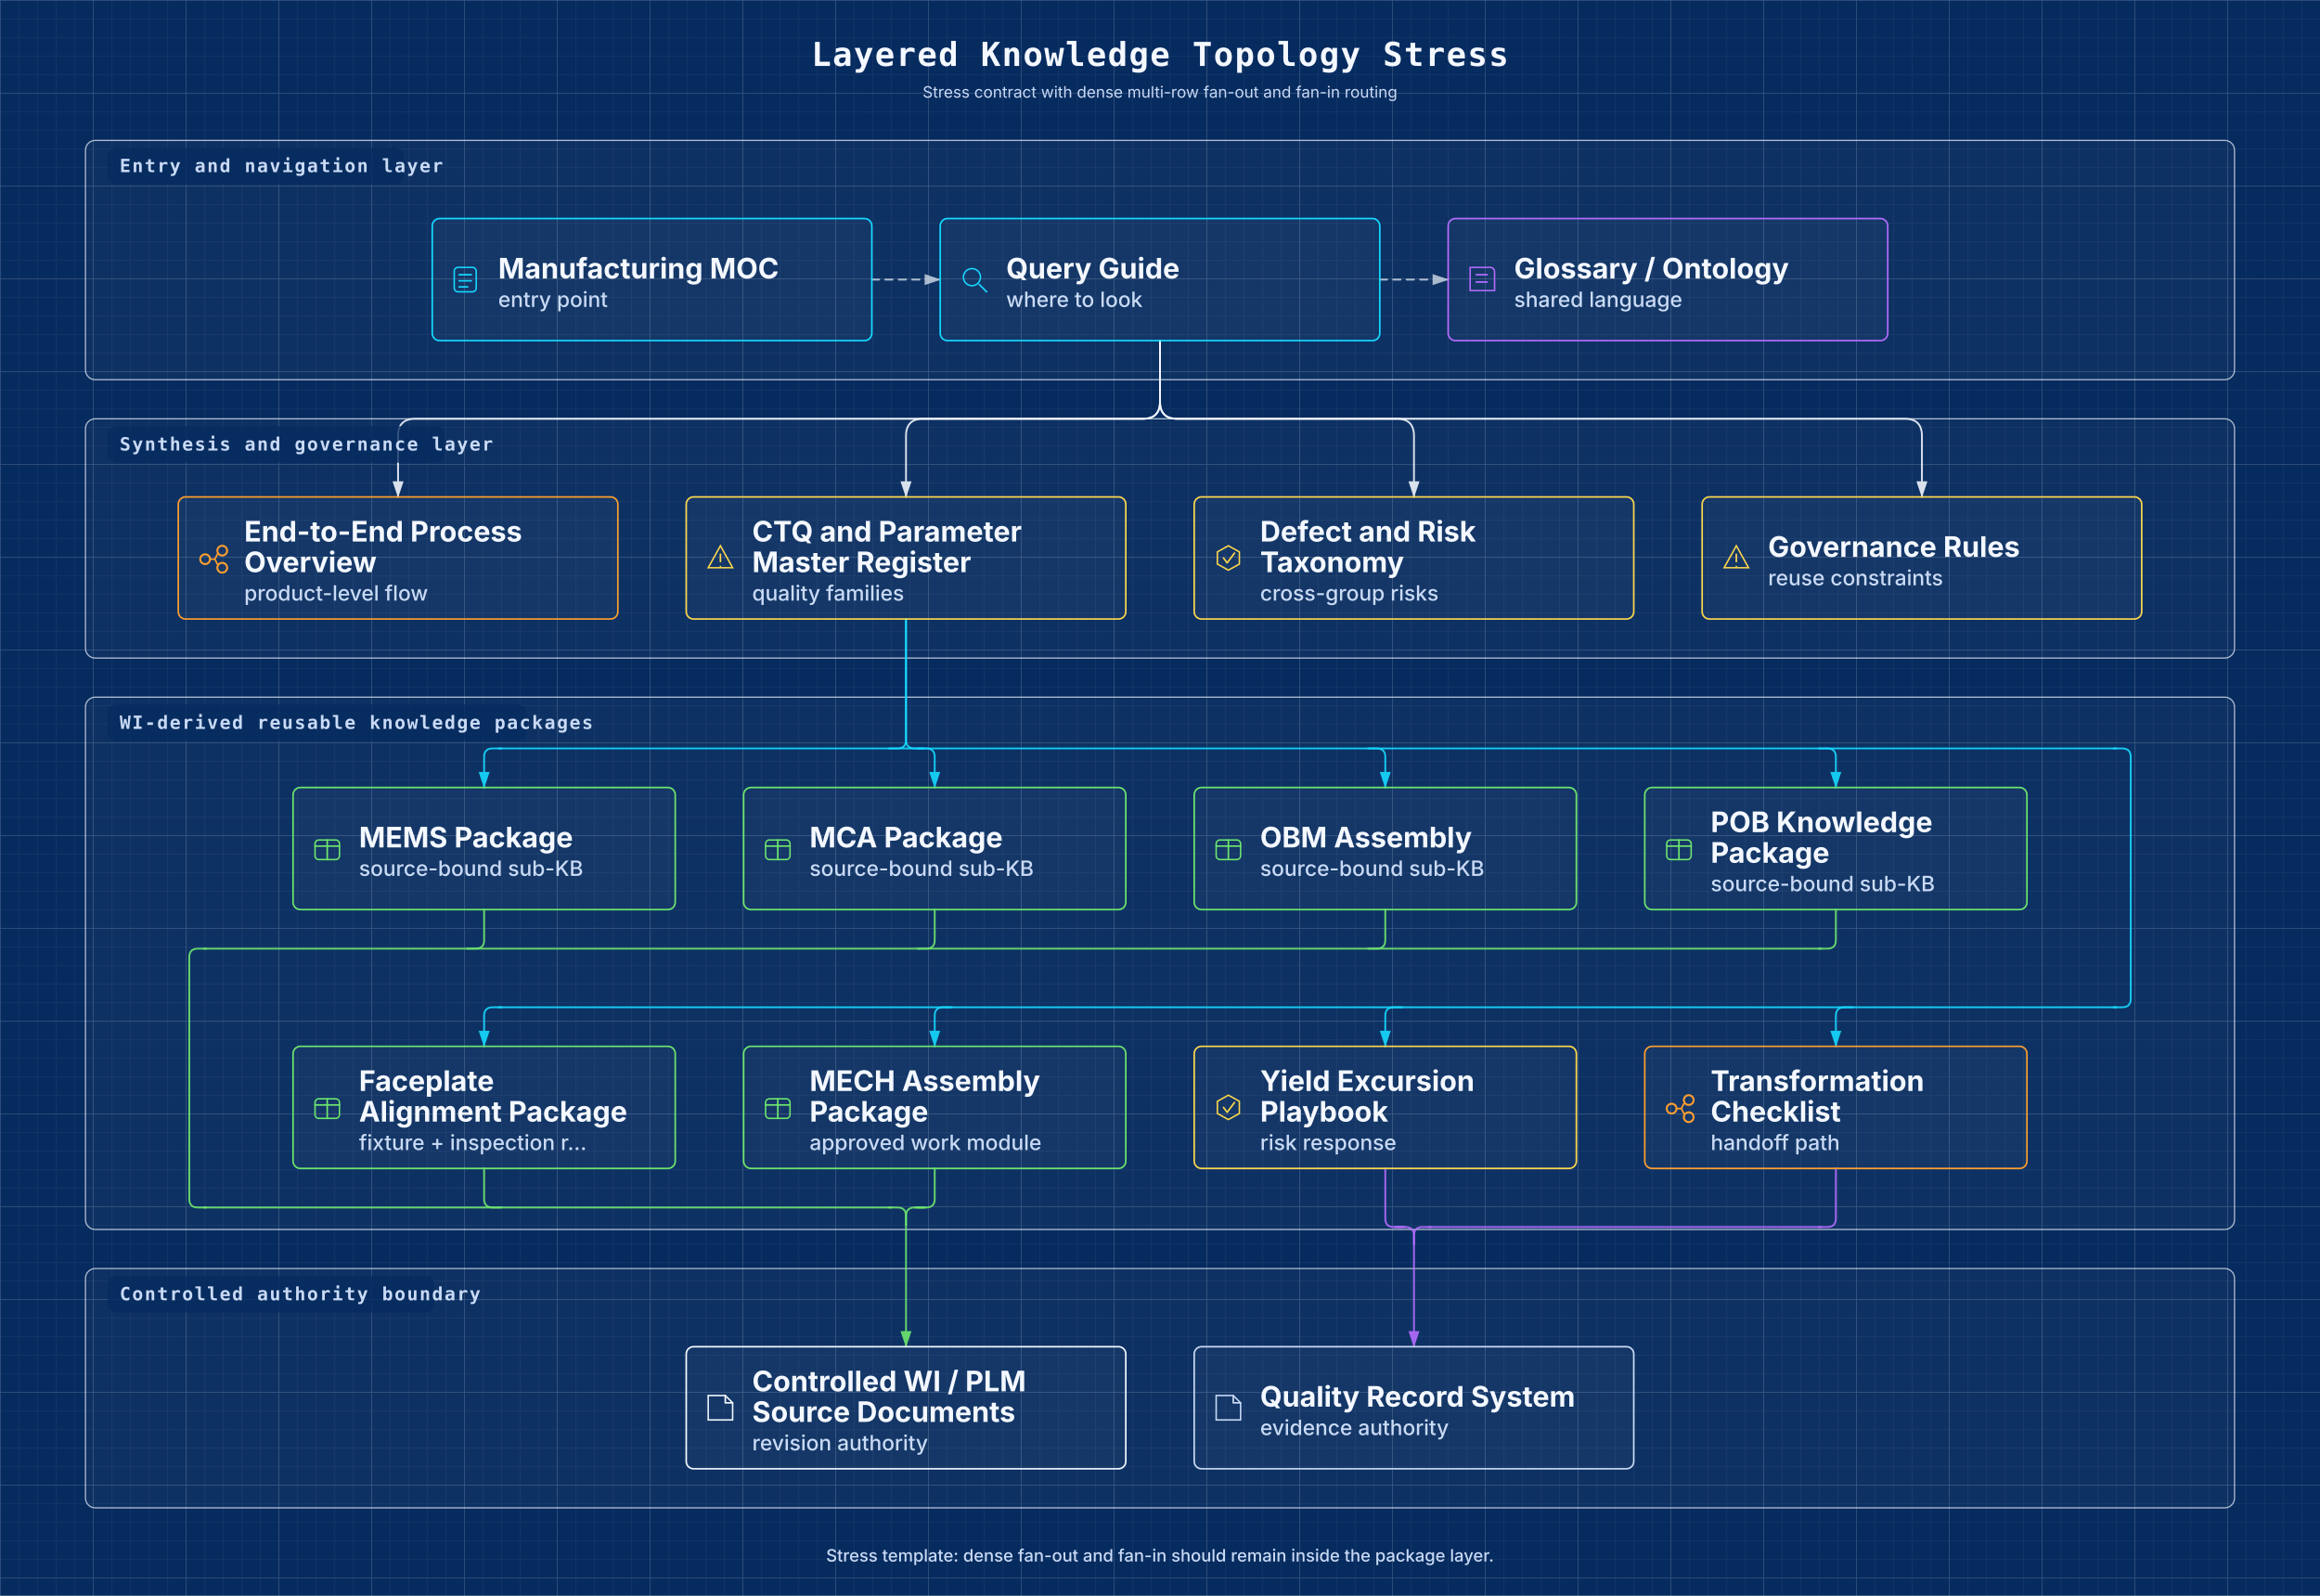
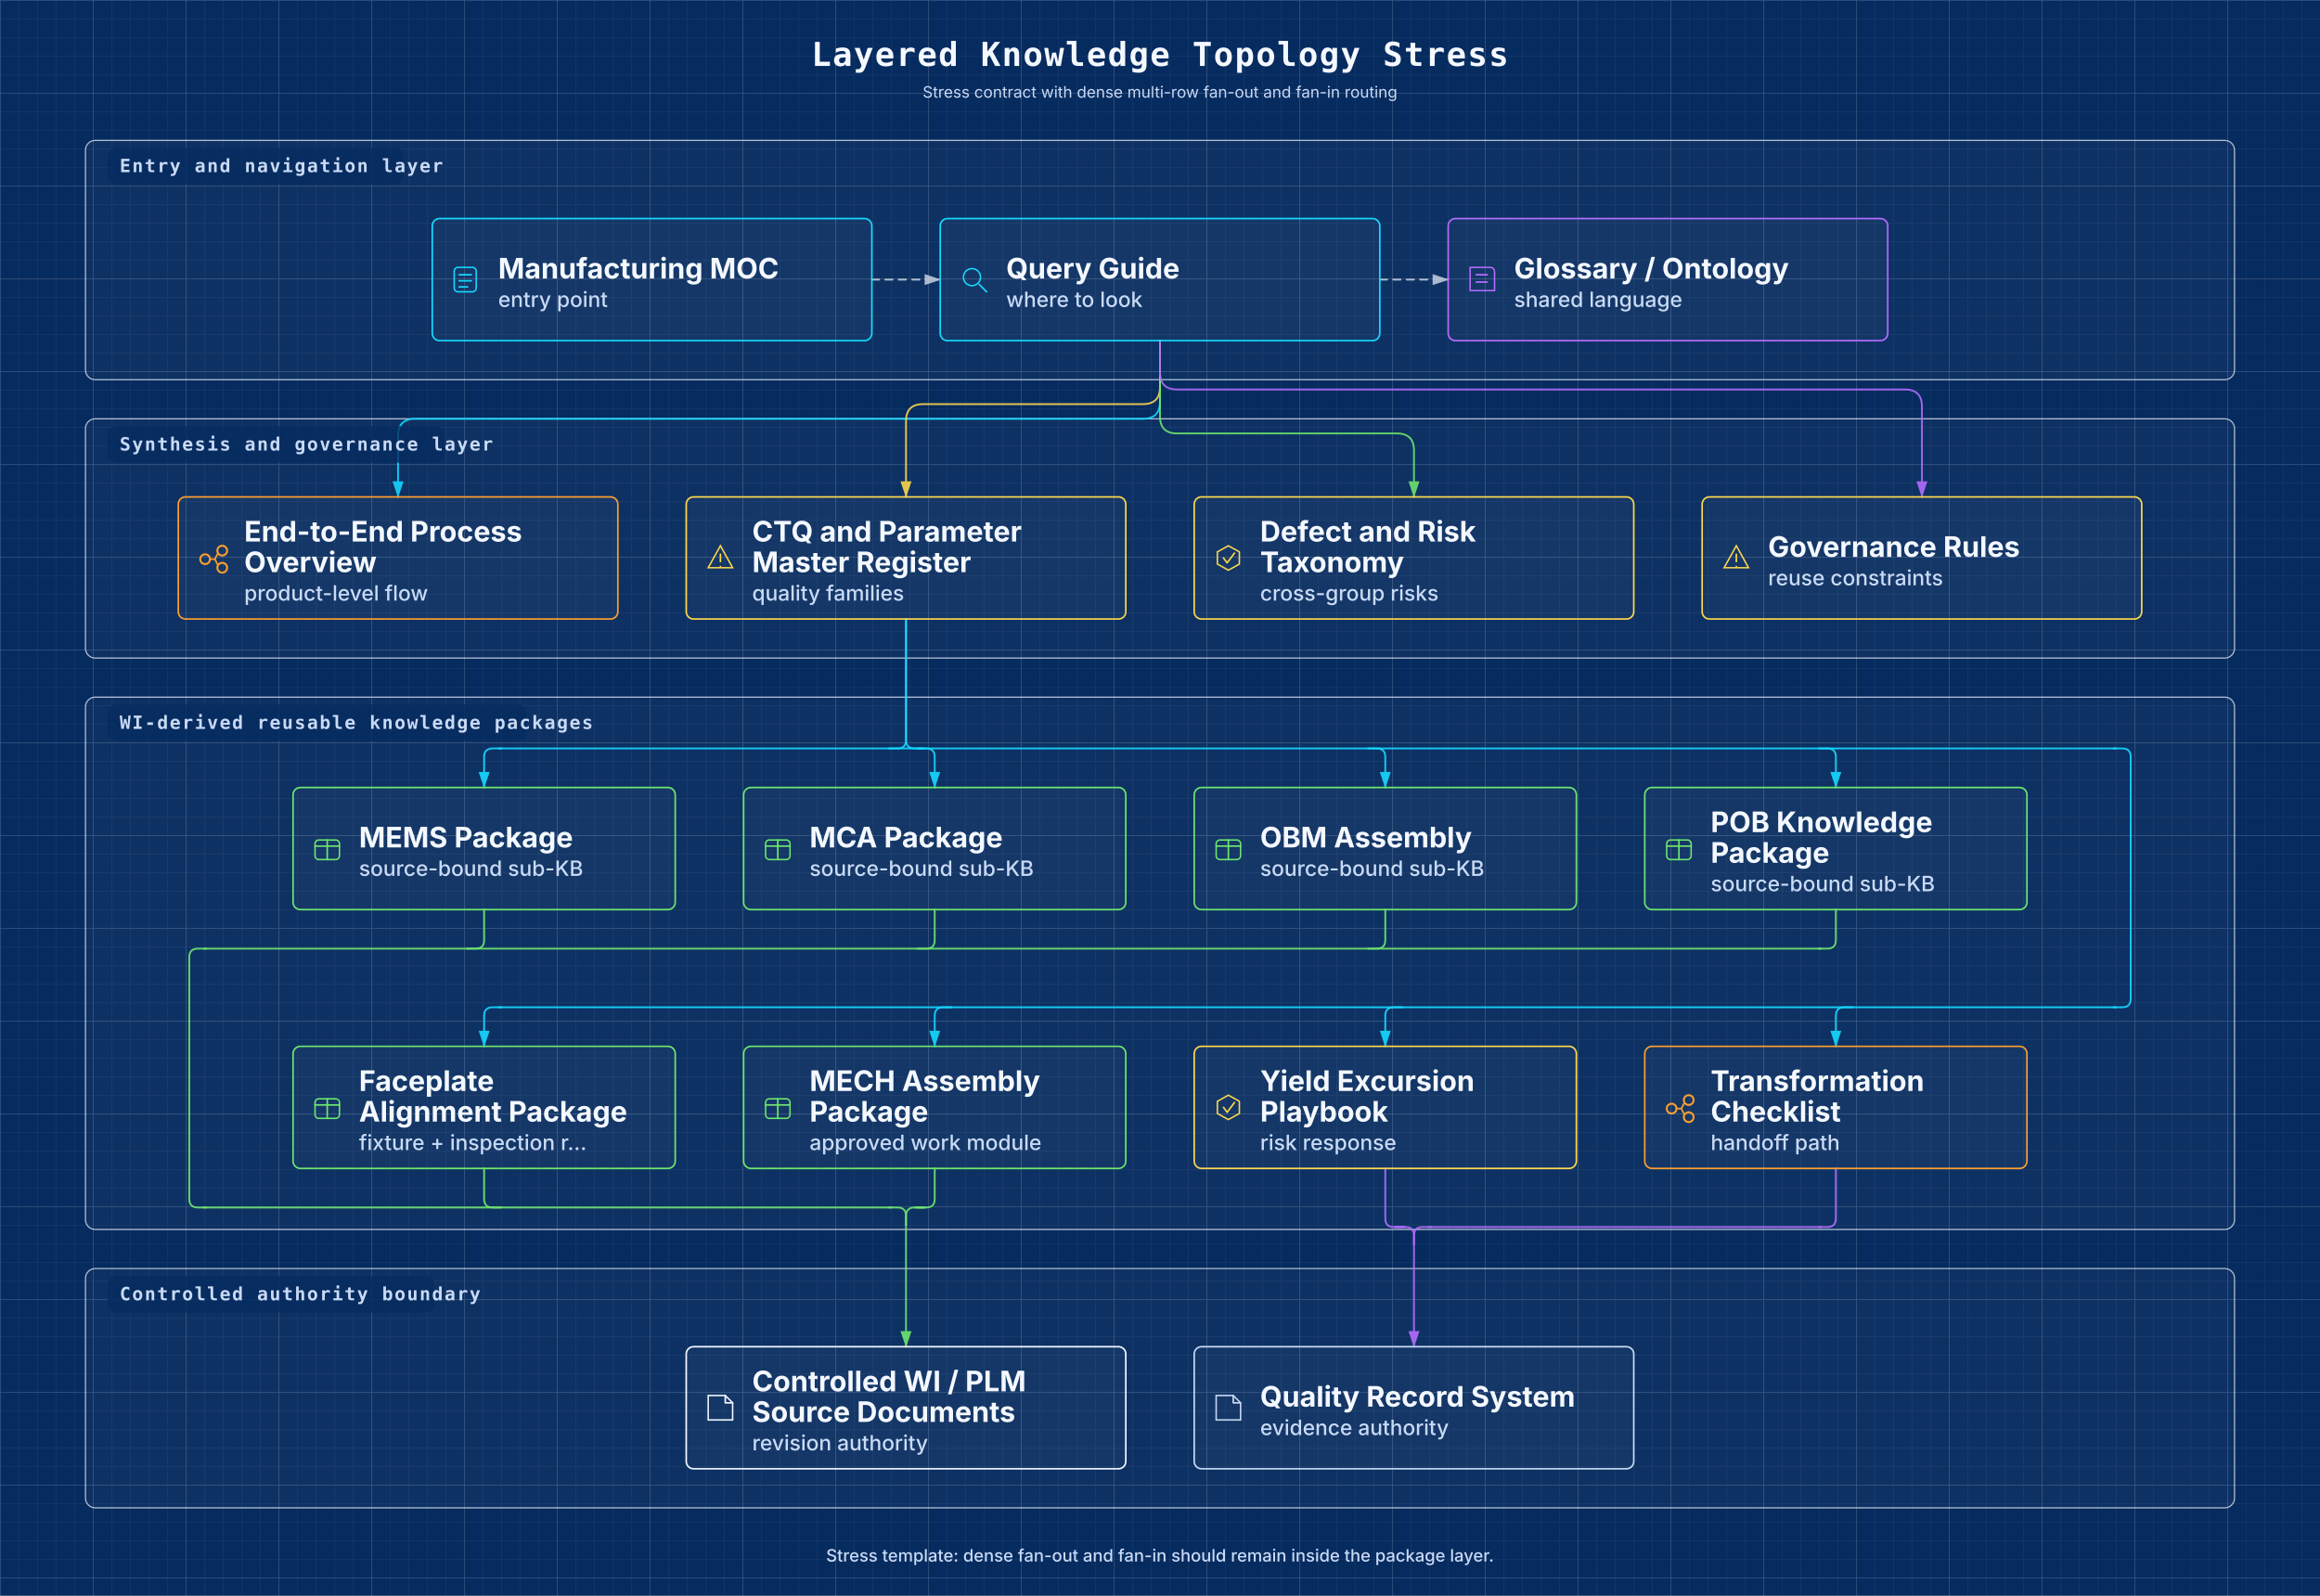
<svg xmlns="http://www.w3.org/2000/svg" width="1900" height="1307" viewBox="0 0 1900 1307" role="img" aria-label="Layered Knowledge Topology Stress" data-style="accent-blueprint" data-diagram-type="layered_knowledge_topology">
  <defs>
    <pattern id="blueprint-grid-small" width="15.2" height="15.2" patternUnits="userSpaceOnUse">
      <path d="M 15.2 0 H 0 V 15.2" fill="none" stroke="#FFFFFF" stroke-opacity="0.08" stroke-width="0.89" />
    </pattern>
    <pattern id="blueprint-grid" width="76" height="76" patternUnits="userSpaceOnUse">
      <rect width="76" height="76" fill="url(#blueprint-grid-small)" />
      <path d="M 76 0 H 0 V 76" fill="none" stroke="#FFFFFF" stroke-opacity="0.14" stroke-width="1.27" />
    </pattern>
    <marker id="arrow" markerWidth="10" markerHeight="10" refX="8.5" refY="3" orient="auto" markerUnits="strokeWidth">
      <path d="M0,0 L0,6 L9,3 z" fill="context-stroke" />
    </marker>
    <marker id="arrow-fanout" markerWidth="10" markerHeight="10" refX="8.5" refY="3" orient="auto" markerUnits="strokeWidth">
      <path d="M0,0 L0,6 L9,3 z" fill="context-stroke" />
    </marker>
    <marker id="arrow-fanin" markerWidth="10" markerHeight="10" refX="8.5" refY="3" orient="auto" markerUnits="strokeWidth">
      <path d="M0,0 L0,6 L9,3 z" fill="context-stroke" />
    </marker>
    <style>
    [data-style="accent-blueprint"] .title{font:700 27px IBM Plex Mono,JetBrains Mono,Consolas,monospace;fill:#F4F8FF;letter-spacing:.04em;text-transform:uppercase}
    [data-style="accent-blueprint"] .subtitle{font:400 13px IBM Plex Sans,Inter,Roboto Condensed,DIN,Segoe UI,Aptos,Arial,sans-serif;fill:#C9DAF5}
    [data-style="accent-blueprint"] .group-label{font:700 15px IBM Plex Mono,JetBrains Mono,Consolas,monospace;fill:#C9DAF5;letter-spacing:.08em;text-transform:uppercase}
    [data-style="accent-blueprint"] .card-title{font:700 17px IBM Plex Sans,Inter,Roboto Condensed,DIN,Segoe UI,Aptos,Arial,sans-serif;fill:#F4F8FF}
    [data-style="accent-blueprint"] .card-sub{font:500 13px IBM Plex Sans,Inter,Roboto Condensed,DIN,Segoe UI,Aptos,Arial,sans-serif;fill:#C9DAF5}
    [data-style="accent-blueprint"] .edge{fill:none;stroke:#F4F8FF;stroke-width:1.5;stroke-linecap:round;stroke-linejoin:round;opacity:0.88}
    [data-style="accent-blueprint"] .fanout{stroke:#FF9F2E;opacity:0.9}
    [data-style="accent-blueprint"] .fanin{stroke:#6EE66E;opacity:0.9}
    [data-style="accent-blueprint"] .route-shared{marker-end:none}
    [data-style="accent-blueprint"] .edge-dashed{stroke-dasharray:6 5;opacity:0.68}
    [data-style="accent-blueprint"] .note{font:500 14px IBM Plex Sans,Inter,Roboto Condensed,DIN,Segoe UI,Aptos,Arial,sans-serif;fill:#C9DAF5}
    [data-style="accent-blueprint"] .mono{font-family:IBM Plex Mono,JetBrains Mono,Consolas,monospace}
    [data-style="accent-blueprint"] .table-header{font:700 15.5px IBM Plex Mono,JetBrains Mono,Consolas,monospace;fill:#F4F8FF;letter-spacing:.08em;text-transform:uppercase}
    [data-style="accent-blueprint"] .table-cell{font:500 17px IBM Plex Sans,Inter,Roboto Condensed,DIN,Segoe UI,Aptos,Arial,sans-serif;fill:#F4F8FF}
    [data-style="accent-blueprint"] .table-cell-secondary{font:500 17px IBM Plex Sans,Inter,Roboto Condensed,DIN,Segoe UI,Aptos,Arial,sans-serif;fill:#C9DAF5}
    [data-style="accent-blueprint"] .info-panel-title{font:700 15px IBM Plex Mono,JetBrains Mono,Consolas,monospace;fill:#F4F8FF;letter-spacing:.08em;text-transform:uppercase}
    [data-style="accent-blueprint"] .info-panel-item{font:500 14px IBM Plex Sans,Inter,Roboto Condensed,DIN,Segoe UI,Aptos,Arial,sans-serif;fill:#C9DAF5}
    [data-style="accent-blueprint"] .tree-level-label{font:700 15px IBM Plex Mono,JetBrains Mono,Consolas,monospace;fill:#C9DAF5;letter-spacing:.08em;text-transform:uppercase}
    [data-style="accent-blueprint"] .hub-label{font:700 15px IBM Plex Mono,JetBrains Mono,Consolas,monospace;fill:#C9DAF5;letter-spacing:.08em;text-transform:uppercase}
    [data-style="accent-blueprint"] .icon-line{fill:none;stroke-width:1.3;stroke-linecap:round;stroke-linejoin:round}
  </style>
  </defs>
  <rect x="0" y="0" width="1900" height="1307" rx="0" fill="#062B5F" />
  <rect x="0" y="0" width="1900" height="1307" rx="0" fill="url(#blueprint-grid)" opacity="1" />
  <text x="950.0" y="54" text-anchor="middle" class="title">Layered Knowledge Topology Stress</text>
  <text x="950.0" y="80.0" text-anchor="middle" class="subtitle">Stress contract with dense multi-row fan-out and fan-in routing</text>
  <rect x="70" y="115" width="1760" height="196" class="group-panel" rx="8" fill="#FFFFFF" fill-opacity="0.03" stroke="#F4F8FF" stroke-opacity="0.7" stroke-width="1" />
  <rect x="70" y="343" width="1760" height="196" class="group-panel" rx="8" fill="#FFFFFF" fill-opacity="0.03" stroke="#F4F8FF" stroke-opacity="0.7" stroke-width="1" />
  <rect x="70" y="571" width="1760" height="436" class="group-panel" rx="8" fill="#FFFFFF" fill-opacity="0.03" stroke="#F4F8FF" stroke-opacity="0.7" stroke-width="1" />
  <rect x="70" y="1039" width="1760" height="196" class="group-panel" rx="8" fill="#FFFFFF" fill-opacity="0.03" stroke="#F4F8FF" stroke-opacity="0.7" stroke-width="1" />
  <path d="M 742.0 507.0 L 742.0 606.0 Q 742.0 613.0 735.0 613.0 L 728.0 613.0" class="edge fanout route-shared branch" style="stroke:#16D9FF" data-route-family="1" data-route-color="#16D9FF" />
  <path d="M 742.0 507.0 L 742.0 606.0 Q 742.0 613.0 749.0 613.0 L 756.0 613.0" class="edge fanout route-shared branch" style="stroke:#16D9FF" data-route-family="1" data-route-color="#16D9FF" />
  <path d="M 1731.0 613.0 L 1738.0 613.0 Q 1745.0 613.0 1745.0 620.0 L 1745.0 818.0 Q 1745.0 825.0 1738.0 825.0 L 1731.0 825.0" class="edge fanout route-shared trunk" style="stroke:#16D9FF" data-route-family="1" data-route-color="#16D9FF" />
  <path d="M 408.5 613.0 L 1733.0 613.0" class="edge fanout route-shared bus" style="stroke:#16D9FF" data-route-family="1" data-route-color="#16D9FF" />
  <path d="M 410.5 613.0 L 403.5 613.0 Q 396.5 613.0 396.5 620.0 L 396.5 645.0" class="edge fanout terminal" marker-end="url(#arrow-fanout)" style="stroke:#16D9FF" data-route-family="1" data-route-color="#16D9FF" />
  <path d="M 751.5 613.0 L 758.5 613.0 Q 765.5 613.0 765.5 620.0 L 765.5 645.0" class="edge fanout terminal" marker-end="url(#arrow-fanout)" style="stroke:#16D9FF" data-route-family="1" data-route-color="#16D9FF" />
  <path d="M 1120.5 613.0 L 1127.5 613.0 Q 1134.5 613.0 1134.5 620.0 L 1134.5 645.0" class="edge fanout terminal" marker-end="url(#arrow-fanout)" style="stroke:#16D9FF" data-route-family="1" data-route-color="#16D9FF" />
  <path d="M 1489.5 613.0 L 1496.5 613.0 Q 1503.5 613.0 1503.5 620.0 L 1503.5 645.0" class="edge fanout terminal" marker-end="url(#arrow-fanout)" style="stroke:#16D9FF" data-route-family="1" data-route-color="#16D9FF" />
  <path d="M 408.5 825.0 L 1733.0 825.0" class="edge fanout route-shared bus" style="stroke:#16D9FF" data-route-family="1" data-route-color="#16D9FF" />
  <path d="M 410.5 825.0 L 403.5 825.0 Q 396.5 825.0 396.5 832.0 L 396.5 857.0" class="edge fanout terminal" marker-end="url(#arrow-fanout)" style="stroke:#16D9FF" data-route-family="1" data-route-color="#16D9FF" />
  <path d="M 779.5 825.0 L 772.5 825.0 Q 765.5 825.0 765.5 832.0 L 765.5 857.0" class="edge fanout terminal" marker-end="url(#arrow-fanout)" style="stroke:#16D9FF" data-route-family="1" data-route-color="#16D9FF" />
  <path d="M 1148.5 825.0 L 1141.5 825.0 Q 1134.5 825.0 1134.5 832.0 L 1134.5 857.0" class="edge fanout terminal" marker-end="url(#arrow-fanout)" style="stroke:#16D9FF" data-route-family="1" data-route-color="#16D9FF" />
  <path d="M 1517.5 825.0 L 1510.5 825.0 Q 1503.5 825.0 1503.5 832.0 L 1503.5 857.0" class="edge fanout terminal" marker-end="url(#arrow-fanout)" style="stroke:#16D9FF" data-route-family="1" data-route-color="#16D9FF" />
  <path d="M 169.0 777.0 L 162.0 777.0 Q 155.0 777.0 155.0 784.0 L 155.0 982.0 Q 155.0 989.0 162.0 989.0 L 169.0 989.0" class="edge fanin route-shared trunk" style="stroke:#6EE66E" data-route-family="0" data-route-color="#6EE66E" />
  <path d="M 396.5 745.0 L 396.5 770.0 Q 396.5 777.0 389.5 777.0 L 382.5 777.0" class="edge fanin route-shared branch" style="stroke:#6EE66E" data-route-family="0" data-route-color="#6EE66E" />
  <path d="M 765.5 745.0 L 765.5 770.0 Q 765.5 777.0 758.5 777.0 L 751.5 777.0" class="edge fanin route-shared branch" style="stroke:#6EE66E" data-route-family="0" data-route-color="#6EE66E" />
  <path d="M 1134.5 745.0 L 1134.5 770.0 Q 1134.5 777.0 1127.5 777.0 L 1120.5 777.0" class="edge fanin route-shared branch" style="stroke:#6EE66E" data-route-family="0" data-route-color="#6EE66E" />
  <path d="M 1503.5 745.0 L 1503.5 770.0 Q 1503.5 777.0 1496.5 777.0 L 1489.5 777.0" class="edge fanin route-shared branch" style="stroke:#6EE66E" data-route-family="0" data-route-color="#6EE66E" />
  <path d="M 167.0 777.0 L 1491.5 777.0" class="edge fanin route-shared bus" style="stroke:#6EE66E" data-route-family="0" data-route-color="#6EE66E" />
  <path d="M 396.5 957.0 L 396.5 982.0 Q 396.5 989.0 403.5 989.0 L 410.5 989.0" class="edge fanin route-shared branch" style="stroke:#6EE66E" data-route-family="0" data-route-color="#6EE66E" />
  <path d="M 765.5 957.0 L 765.5 982.0 Q 765.5 989.0 758.5 989.0 L 751.5 989.0" class="edge fanin route-shared branch" style="stroke:#6EE66E" data-route-family="0" data-route-color="#6EE66E" />
  <path d="M 167.0 989.0 L 730.0 989.0" class="edge fanin route-shared bus" style="stroke:#6EE66E" data-route-family="0" data-route-color="#6EE66E" />
  <path d="M 749.5 989.0 L 758.0 989.0" class="edge fanin route-shared bus" style="stroke:#6EE66E" data-route-family="0" data-route-color="#6EE66E" />
  <path d="M 728.0 989.0 L 735.0 989.0 Q 742.0 989.0 742.0 996.0 L 742.0 1003.0" class="edge fanin route-shared merge" style="stroke:#6EE66E" data-route-family="0" data-route-color="#6EE66E" />
  <path d="M 756.0 989.0 L 749.0 989.0 Q 742.0 989.0 742.0 996.0 L 742.0 1003.0" class="edge fanin route-shared merge" style="stroke:#6EE66E" data-route-family="0" data-route-color="#6EE66E" />
  <path d="M 742.0 1003.0 L 742.0 1103.0" class="edge fanin terminal" marker-end="url(#arrow-fanin)" style="stroke:#6EE66E" data-route-family="0" data-route-color="#6EE66E" />
  <path d="M 1134.5 957.0 L 1134.5 998.0 Q 1134.5 1005.0 1141.5 1005.0 L 1148.5 1005.0" class="edge fanin route-shared branch" style="stroke:#B56CFF" data-route-family="1" data-route-color="#B56CFF" />
  <path d="M 1503.5 957.0 L 1503.5 998.0 Q 1503.5 1005.0 1496.5 1005.0 L 1489.5 1005.0" class="edge fanin route-shared branch" style="stroke:#B56CFF" data-route-family="1" data-route-color="#B56CFF" />
  <path d="M 1142.0 1005.0 L 1150.5 1005.0" class="edge fanin route-shared bus" style="stroke:#B56CFF" data-route-family="1" data-route-color="#B56CFF" />
  <path d="M 1170.0 1005.0 L 1491.5 1005.0" class="edge fanin route-shared bus" style="stroke:#B56CFF" data-route-family="1" data-route-color="#B56CFF" />
  <path d="M 1144.0 1005.0 L 1151.0 1005.0 Q 1158.0 1005.0 1158.0 1012.0 L 1158.0 1019.0" class="edge fanin route-shared merge" style="stroke:#B56CFF" data-route-family="1" data-route-color="#B56CFF" />
  <path d="M 1172.0 1005.0 L 1165.0 1005.0 Q 1158.0 1005.0 1158.0 1012.0 L 1158.0 1019.0" class="edge fanin route-shared merge" style="stroke:#B56CFF" data-route-family="1" data-route-color="#B56CFF" />
  <path d="M 1158.0 1019.0 L 1158.0 1103.0" class="edge fanin terminal" marker-end="url(#arrow-fanin)" style="stroke:#B56CFF" data-route-family="1" data-route-color="#B56CFF" />
  <path d="M 714.0 229.0 L 770.0 229.0" class="edge edge-dashed" marker-end="url(#arrow)" />
  <path d="M 1130.0 229.0 L 1186.0 229.0" class="edge edge-dashed" marker-end="url(#arrow)" />
-   <path d="M 950.0 279 L 950.0 329.0 Q 950.0 343.0 936.0 343.0 L 340.0 343.0 Q 326.0 343.0 326.0 357.0 L 326.0 407" class="edge" marker-end="url(#arrow)" />
-   <path d="M 950.0 279 L 950.0 329.0 Q 950.0 343.0 936.0 343.0 L 756.0 343.0 Q 742.0 343.0 742.0 357.0 L 742.0 407" class="edge" marker-end="url(#arrow)" />
-   <path d="M 950.0 279 L 950.0 329.0 Q 950.0 343.0 964.0 343.0 L 1144.0 343.0 Q 1158.0 343.0 1158.0 357.0 L 1158.0 407" class="edge" marker-end="url(#arrow)" />
-   <path d="M 950.0 279 L 950.0 329.0 Q 950.0 343.0 964.0 343.0 L 1560.0 343.0 Q 1574.0 343.0 1574.0 357.0 L 1574.0 407" class="edge" marker-end="url(#arrow)" />
+   <path d="M 950.0 279 L 950.0 329.0 Q 950.0 343.0 936.0 343.0 L 340.0 343.0 Q 326.0 343.0 326.0 357.0 L 326.0 407" class="edge direct-link" marker-end="url(#arrow)" style="stroke:#16D9FF" data-route-color="#16D9FF" data-direct-corridor="down:279:407" data-direct-lane="0" data-lane-shift="0.0" />
+   <path d="M 950.0 279 L 950.0 317.0 Q 950.0 331.0 936.0 331.0 L 756.0 331.0 Q 742.0 331.0 742.0 345.0 L 742.0 407" class="edge direct-link" marker-end="url(#arrow)" style="stroke:#FFD84D" data-route-color="#FFD84D" data-direct-corridor="down:279:407" data-direct-lane="1" data-lane-shift="-12.0" />
+   <path d="M 950.0 279 L 950.0 341.0 Q 950.0 355.0 964.0 355.0 L 1144.0 355.0 Q 1158.0 355.0 1158.0 369.0 L 1158.0 407" class="edge direct-link" marker-end="url(#arrow)" style="stroke:#6EE66E" data-route-color="#6EE66E" data-direct-corridor="down:279:407" data-direct-lane="2" data-lane-shift="12.0" />
+   <path d="M 950.0 279 L 950.0 305.0 Q 950.0 319.0 964.0 319.0 L 1560.0 319.0 Q 1574.0 319.0 1574.0 333.0 L 1574.0 407" class="edge direct-link" marker-end="url(#arrow)" style="stroke:#B56CFF" data-route-color="#B56CFF" data-direct-corridor="down:279:407" data-direct-lane="3" data-lane-shift="-24.0" />
  <g class="group-label-wrap">
    <rect x="88" y="121" width="242.4" height="30" rx="7" fill="#062B5F" fill-opacity="0.78" />
    <text x="98" y="141" class="group-label">Entry and navigation layer</text>
  </g>
  <g class="group-label-wrap">
    <rect x="88" y="349" width="276.0" height="30" rx="7" fill="#062B5F" fill-opacity="0.78" />
    <text x="98" y="369" class="group-label">Synthesis and governance layer</text>
  </g>
  <g class="group-label-wrap">
    <rect x="88" y="577" width="343.2" height="30" rx="7" fill="#062B5F" fill-opacity="0.78" />
    <text x="98" y="597" class="group-label">WI-derived reusable knowledge packages</text>
  </g>
  <g class="group-label-wrap">
    <rect x="88" y="1045" width="267.6" height="30" rx="7" fill="#062B5F" fill-opacity="0.78" />
    <text x="98" y="1065" class="group-label">Controlled authority boundary</text>
  </g>
  <g id="node-moc" class="card node-card">
    <rect x="354.0" y="179" width="360" height="100" rx="6" fill="#FFFFFF" fill-opacity="0.03" stroke="#16D9FF" stroke-width="1.3" />
    <rect x="372.0" y="219.0" width="18" height="20" rx="3" fill="none" stroke="#16D9FF" stroke-width="1.2" />
    <path d="M376.0,225.0 H386.0 M376.0,230.0 H386.0 M376.0,235.0 H383.0" class="icon-line" stroke="#16D9FF" />
    <text x="408.0" y="228.087" text-anchor="start" class="card-title" style="font-size:23.2px">Manufacturing MOC</text>
    <text x="408.0" y="251.405" text-anchor="start" class="card-sub" style="font-size:17.3px">entry point</text>
  </g>
  <g id="node-query" class="card node-card">
    <rect x="770.0" y="179" width="360" height="100" rx="6" fill="#FFFFFF" fill-opacity="0.03" stroke="#16D9FF" stroke-width="1.3" />
    <circle cx="796.0" cy="227.0" r="7" fill="none" stroke="#16D9FF" stroke-width="1.2" />
    <path d="M802.0,233.0 L808.0,239.0" class="icon-line" stroke="#16D9FF" />
    <text x="824.0" y="228.087" text-anchor="start" class="card-title" style="font-size:23.2px">Query Guide</text>
    <text x="824.0" y="251.405" text-anchor="start" class="card-sub" style="font-size:17.3px">where to look</text>
  </g>
  <g id="node-glossary" class="card node-card">
    <rect x="1186.0" y="179" width="360" height="100" rx="6" fill="#FFFFFF" fill-opacity="0.03" stroke="#B56CFF" stroke-width="1.3" />
    <path d="M1204.0,219.0 H1220.0 Q1224.0,219.0 1224.0,223.0 V238.0 H1204.0 Z" fill="none" stroke="#B56CFF" stroke-width="1.2" />
    <path d="M1209.0,225.0 H1218.0 M1209.0,231.0 H1218.0" class="icon-line" stroke="#B56CFF" />
    <text x="1240.0" y="228.087" text-anchor="start" class="card-title" style="font-size:23.2px">Glossary / Ontology</text>
    <text x="1240.0" y="251.405" text-anchor="start" class="card-sub" style="font-size:17.3px">shared language</text>
  </g>
  <g id="node-process" class="card node-card">
    <rect x="146.0" y="407" width="360" height="100" rx="6" fill="#FFFFFF" fill-opacity="0.03" stroke="#FF9F2E" stroke-width="1.3" />
    <circle cx="168.0" cy="458.0" r="4" fill="none" stroke="#FF9F2E" stroke-width="1.6" />
    <circle cx="182.0" cy="451.0" r="4" fill="none" stroke="#FF9F2E" stroke-width="1.6" />
    <circle cx="182.0" cy="465.0" r="4" fill="none" stroke="#FF9F2E" stroke-width="1.6" />
    <path d="M172.0,458.0 H176.0 M178.0,454.0 L176.0,458.0 L178.0,462.0" class="icon-line" stroke="#FF9F2E" />
    <text x="200.0" y="443.549" text-anchor="start" class="card-title" style="font-size:23.2px">End-to-End Process</text>
    <text x="200.0" y="468.626" text-anchor="start" class="card-title" style="font-size:23.2px">Overview</text>
    <text x="200.0" y="491.943" text-anchor="start" class="card-sub" style="font-size:17.3px">product-level flow</text>
  </g>
  <g id="node-parameter_master" class="card node-card">
    <rect x="562.0" y="407" width="360" height="100" rx="6" fill="#FFFFFF" fill-opacity="0.03" stroke="#FFD84D" stroke-width="1.3" />
    <path d="M590.0,447.0 L600.0,465.0 H580.0 Z" fill="none" stroke="#FFD84D" stroke-width="1.2" />
    <path d="M590.0,454.0 V460.0 M590.0,464.0 V464.0" class="icon-line" stroke="#FFD84D" />
    <text x="616.0" y="443.549" text-anchor="start" class="card-title" style="font-size:23.2px">CTQ and Parameter</text>
    <text x="616.0" y="468.626" text-anchor="start" class="card-title" style="font-size:23.2px">Master Register</text>
    <text x="616.0" y="491.943" text-anchor="start" class="card-sub" style="font-size:17.3px">quality families</text>
  </g>
  <g id="node-risk_model" class="card node-card">
    <rect x="978.0" y="407" width="360" height="100" rx="6" fill="#FFFFFF" fill-opacity="0.03" stroke="#FFD84D" stroke-width="1.3" />
    <path d="M1006.0,447.0 L1015.0,452.0 V462.0 L1006.0,467.0 L997.0,462.0 V452.0 Z" fill="none" stroke="#FFD84D" stroke-width="1.2" />
    <path d="M1002.0,457.0 L1005.0,461.0 L1011.0,453.0" class="icon-line" stroke="#FFD84D" />
    <text x="1032.0" y="443.549" text-anchor="start" class="card-title" style="font-size:23.2px">Defect and Risk</text>
    <text x="1032.0" y="468.626" text-anchor="start" class="card-title" style="font-size:23.2px">Taxonomy</text>
    <text x="1032.0" y="491.943" text-anchor="start" class="card-sub" style="font-size:17.3px">cross-group risks</text>
  </g>
  <g id="node-governance" class="card node-card">
    <rect x="1394.0" y="407" width="360" height="100" rx="6" fill="#FFFFFF" fill-opacity="0.03" stroke="#FFD84D" stroke-width="1.3" />
    <path d="M1422.0,447.0 L1432.0,465.0 H1412.0 Z" fill="none" stroke="#FFD84D" stroke-width="1.2" />
    <path d="M1422.0,454.0 V460.0 M1422.0,464.0 V464.0" class="icon-line" stroke="#FFD84D" />
    <text x="1448.0" y="456.087" text-anchor="start" class="card-title" style="font-size:23.2px">Governance Rules</text>
    <text x="1448.0" y="479.405" text-anchor="start" class="card-sub" style="font-size:17.3px">reuse constraints</text>
  </g>
  <g id="node-package_a" class="card node-card">
    <rect x="240.0" y="645" width="313.0" height="100" rx="6" fill="#FFFFFF" fill-opacity="0.03" stroke="#6EE66E" stroke-width="1.3" />
    <rect x="258.0" y="688.0" width="20" height="16" rx="3" fill="none" stroke="#6EE66E" stroke-width="1.2" />
    <path d="M258.0,693.0 H278.0 M268.0,688.0 V704.0" class="icon-line" stroke="#6EE66E" />
    <text x="294.0" y="694.087" text-anchor="start" class="card-title" style="font-size:23.2px">MEMS Package</text>
    <text x="294.0" y="717.405" text-anchor="start" class="card-sub" style="font-size:17.3px">source-bound sub-KB</text>
  </g>
  <g id="node-package_b" class="card node-card">
    <rect x="609.0" y="645" width="313.0" height="100" rx="6" fill="#FFFFFF" fill-opacity="0.03" stroke="#6EE66E" stroke-width="1.3" />
    <rect x="627.0" y="688.0" width="20" height="16" rx="3" fill="none" stroke="#6EE66E" stroke-width="1.2" />
    <path d="M627.0,693.0 H647.0 M637.0,688.0 V704.0" class="icon-line" stroke="#6EE66E" />
    <text x="663.0" y="694.087" text-anchor="start" class="card-title" style="font-size:23.2px">MCA Package</text>
    <text x="663.0" y="717.405" text-anchor="start" class="card-sub" style="font-size:17.3px">source-bound sub-KB</text>
  </g>
  <g id="node-package_c" class="card node-card">
    <rect x="978.0" y="645" width="313.0" height="100" rx="6" fill="#FFFFFF" fill-opacity="0.03" stroke="#6EE66E" stroke-width="1.3" />
    <rect x="996.0" y="688.0" width="20" height="16" rx="3" fill="none" stroke="#6EE66E" stroke-width="1.2" />
    <path d="M996.0,693.0 H1016.0 M1006.0,688.0 V704.0" class="icon-line" stroke="#6EE66E" />
    <text x="1032.0" y="694.087" text-anchor="start" class="card-title" style="font-size:23.2px">OBM Assembly</text>
    <text x="1032.0" y="717.405" text-anchor="start" class="card-sub" style="font-size:17.3px">source-bound sub-KB</text>
  </g>
  <g id="node-package_d" class="card node-card">
    <rect x="1347.0" y="645" width="313.0" height="100" rx="6" fill="#FFFFFF" fill-opacity="0.03" stroke="#6EE66E" stroke-width="1.3" />
    <rect x="1365.0" y="688.0" width="20" height="16" rx="3" fill="none" stroke="#6EE66E" stroke-width="1.2" />
    <path d="M1365.0,693.0 H1385.0 M1375.0,688.0 V704.0" class="icon-line" stroke="#6EE66E" />
    <text x="1401.0" y="681.549" text-anchor="start" class="card-title" style="font-size:23.2px">POB Knowledge</text>
    <text x="1401.0" y="706.626" text-anchor="start" class="card-title" style="font-size:23.2px">Package</text>
    <text x="1401.0" y="729.943" text-anchor="start" class="card-sub" style="font-size:17.3px">source-bound sub-KB</text>
  </g>
  <g id="node-package_e" class="card node-card">
    <rect x="240.0" y="857" width="313.0" height="100" rx="6" fill="#FFFFFF" fill-opacity="0.03" stroke="#6EE66E" stroke-width="1.3" />
    <rect x="258.0" y="900.0" width="20" height="16" rx="3" fill="none" stroke="#6EE66E" stroke-width="1.2" />
    <path d="M258.0,905.0 H278.0 M268.0,900.0 V916.0" class="icon-line" stroke="#6EE66E" />
    <text x="294.0" y="893.549" text-anchor="start" class="card-title" style="font-size:23.2px">Faceplate</text>
    <text x="294.0" y="918.626" text-anchor="start" class="card-title" style="font-size:23.2px">Alignment Package</text>
    <text x="294.0" y="941.943" text-anchor="start" class="card-sub" style="font-size:17.3px">fixture + inspection r...</text>
  </g>
  <g id="node-package_f" class="card node-card">
    <rect x="609.0" y="857" width="313.0" height="100" rx="6" fill="#FFFFFF" fill-opacity="0.03" stroke="#6EE66E" stroke-width="1.3" />
    <rect x="627.0" y="900.0" width="20" height="16" rx="3" fill="none" stroke="#6EE66E" stroke-width="1.2" />
    <path d="M627.0,905.0 H647.0 M637.0,900.0 V916.0" class="icon-line" stroke="#6EE66E" />
    <text x="663.0" y="893.549" text-anchor="start" class="card-title" style="font-size:23.2px">MECH Assembly</text>
    <text x="663.0" y="918.626" text-anchor="start" class="card-title" style="font-size:23.2px">Package</text>
    <text x="663.0" y="941.943" text-anchor="start" class="card-sub" style="font-size:17.3px">approved work module</text>
  </g>
  <g id="node-package_g" class="card node-card">
    <rect x="978.0" y="857" width="313.0" height="100" rx="6" fill="#FFFFFF" fill-opacity="0.03" stroke="#FFD84D" stroke-width="1.3" />
    <path d="M1006.0,897.0 L1015.0,902.0 V912.0 L1006.0,917.0 L997.0,912.0 V902.0 Z" fill="none" stroke="#FFD84D" stroke-width="1.2" />
    <path d="M1002.0,907.0 L1005.0,911.0 L1011.0,903.0" class="icon-line" stroke="#FFD84D" />
    <text x="1032.0" y="893.549" text-anchor="start" class="card-title" style="font-size:23.2px">Yield Excursion</text>
    <text x="1032.0" y="918.626" text-anchor="start" class="card-title" style="font-size:23.2px">Playbook</text>
    <text x="1032.0" y="941.943" text-anchor="start" class="card-sub" style="font-size:17.3px">risk response</text>
  </g>
  <g id="node-package_h" class="card node-card">
    <rect x="1347.0" y="857" width="313.0" height="100" rx="6" fill="#FFFFFF" fill-opacity="0.03" stroke="#FF9F2E" stroke-width="1.3" />
    <circle cx="1369.0" cy="908.0" r="4" fill="none" stroke="#FF9F2E" stroke-width="1.6" />
    <circle cx="1383.0" cy="901.0" r="4" fill="none" stroke="#FF9F2E" stroke-width="1.6" />
    <circle cx="1383.0" cy="915.0" r="4" fill="none" stroke="#FF9F2E" stroke-width="1.6" />
    <path d="M1373.0,908.0 H1377.0 M1379.0,904.0 L1377.0,908.0 L1379.0,912.0" class="icon-line" stroke="#FF9F2E" />
    <text x="1401.0" y="893.549" text-anchor="start" class="card-title" style="font-size:23.2px">Transformation</text>
    <text x="1401.0" y="918.626" text-anchor="start" class="card-title" style="font-size:23.2px">Checklist</text>
    <text x="1401.0" y="941.943" text-anchor="start" class="card-sub" style="font-size:17.3px">handoff path</text>
  </g>
  <g id="node-plm_docs" class="card node-card">
    <rect x="562.0" y="1103" width="360" height="100" rx="6" fill="#FFFFFF" fill-opacity="0.03" stroke="#F4F8FF" stroke-width="1.3" />
    <path d="M580.0,1143.0 H594.0 L600.0,1149.0 V1163.0 H580.0 Z" fill="none" stroke="#F4F8FF" stroke-width="1.2" />
    <path d="M594.0,1143.0 V1149.0 H600.0" class="icon-line" stroke="#F4F8FF" />
    <text x="616.0" y="1139.549" text-anchor="start" class="card-title" style="font-size:23.2px">Controlled WI / PLM</text>
    <text x="616.0" y="1164.626" text-anchor="start" class="card-title" style="font-size:23.2px">Source Documents</text>
    <text x="616.0" y="1187.943" text-anchor="start" class="card-sub" style="font-size:17.3px">revision authority</text>
  </g>
  <g id="node-quality_records" class="card node-card">
    <rect x="978.0" y="1103" width="360" height="100" rx="6" fill="#FFFFFF" fill-opacity="0.03" stroke="#C9DAF5" stroke-width="1.3" />
    <path d="M996.0,1143.0 H1010.0 L1016.0,1149.0 V1163.0 H996.0 Z" fill="none" stroke="#C9DAF5" stroke-width="1.2" />
    <path d="M1010.0,1143.0 V1149.0 H1016.0" class="icon-line" stroke="#C9DAF5" />
    <text x="1032.0" y="1152.087" text-anchor="start" class="card-title" style="font-size:23.2px">Quality Record System</text>
    <text x="1032.0" y="1175.405" text-anchor="start" class="card-sub" style="font-size:17.3px">evidence authority</text>
  </g>
  <text x="950.0" y="1279" text-anchor="middle" class="note">Stress template: dense fan-out and fan-in should remain inside the package layer.</text>
</svg>
